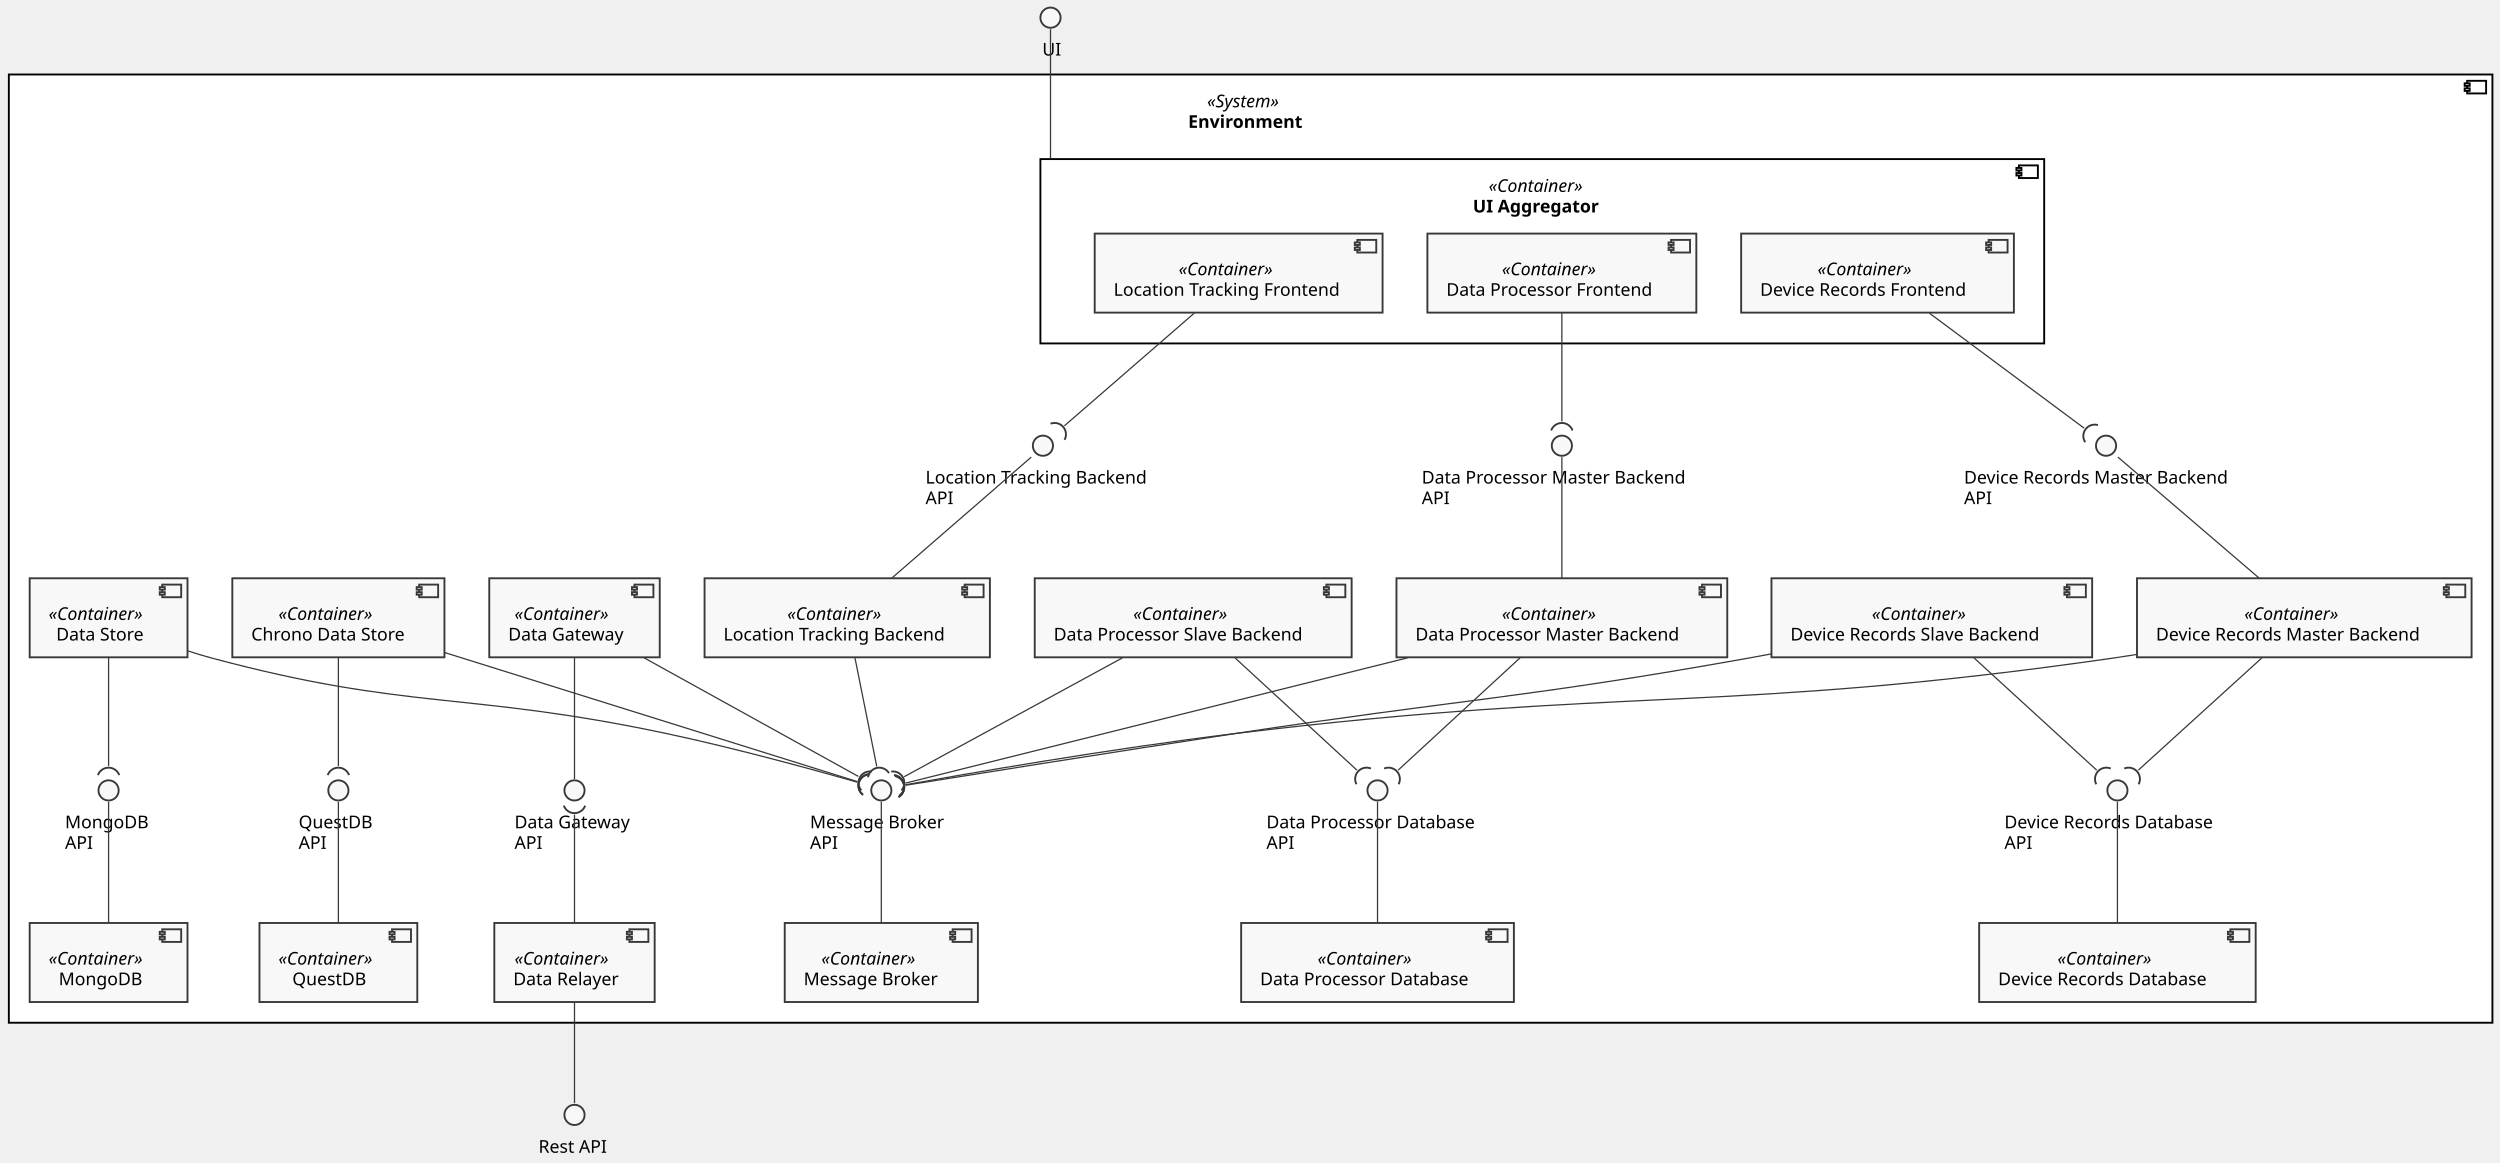
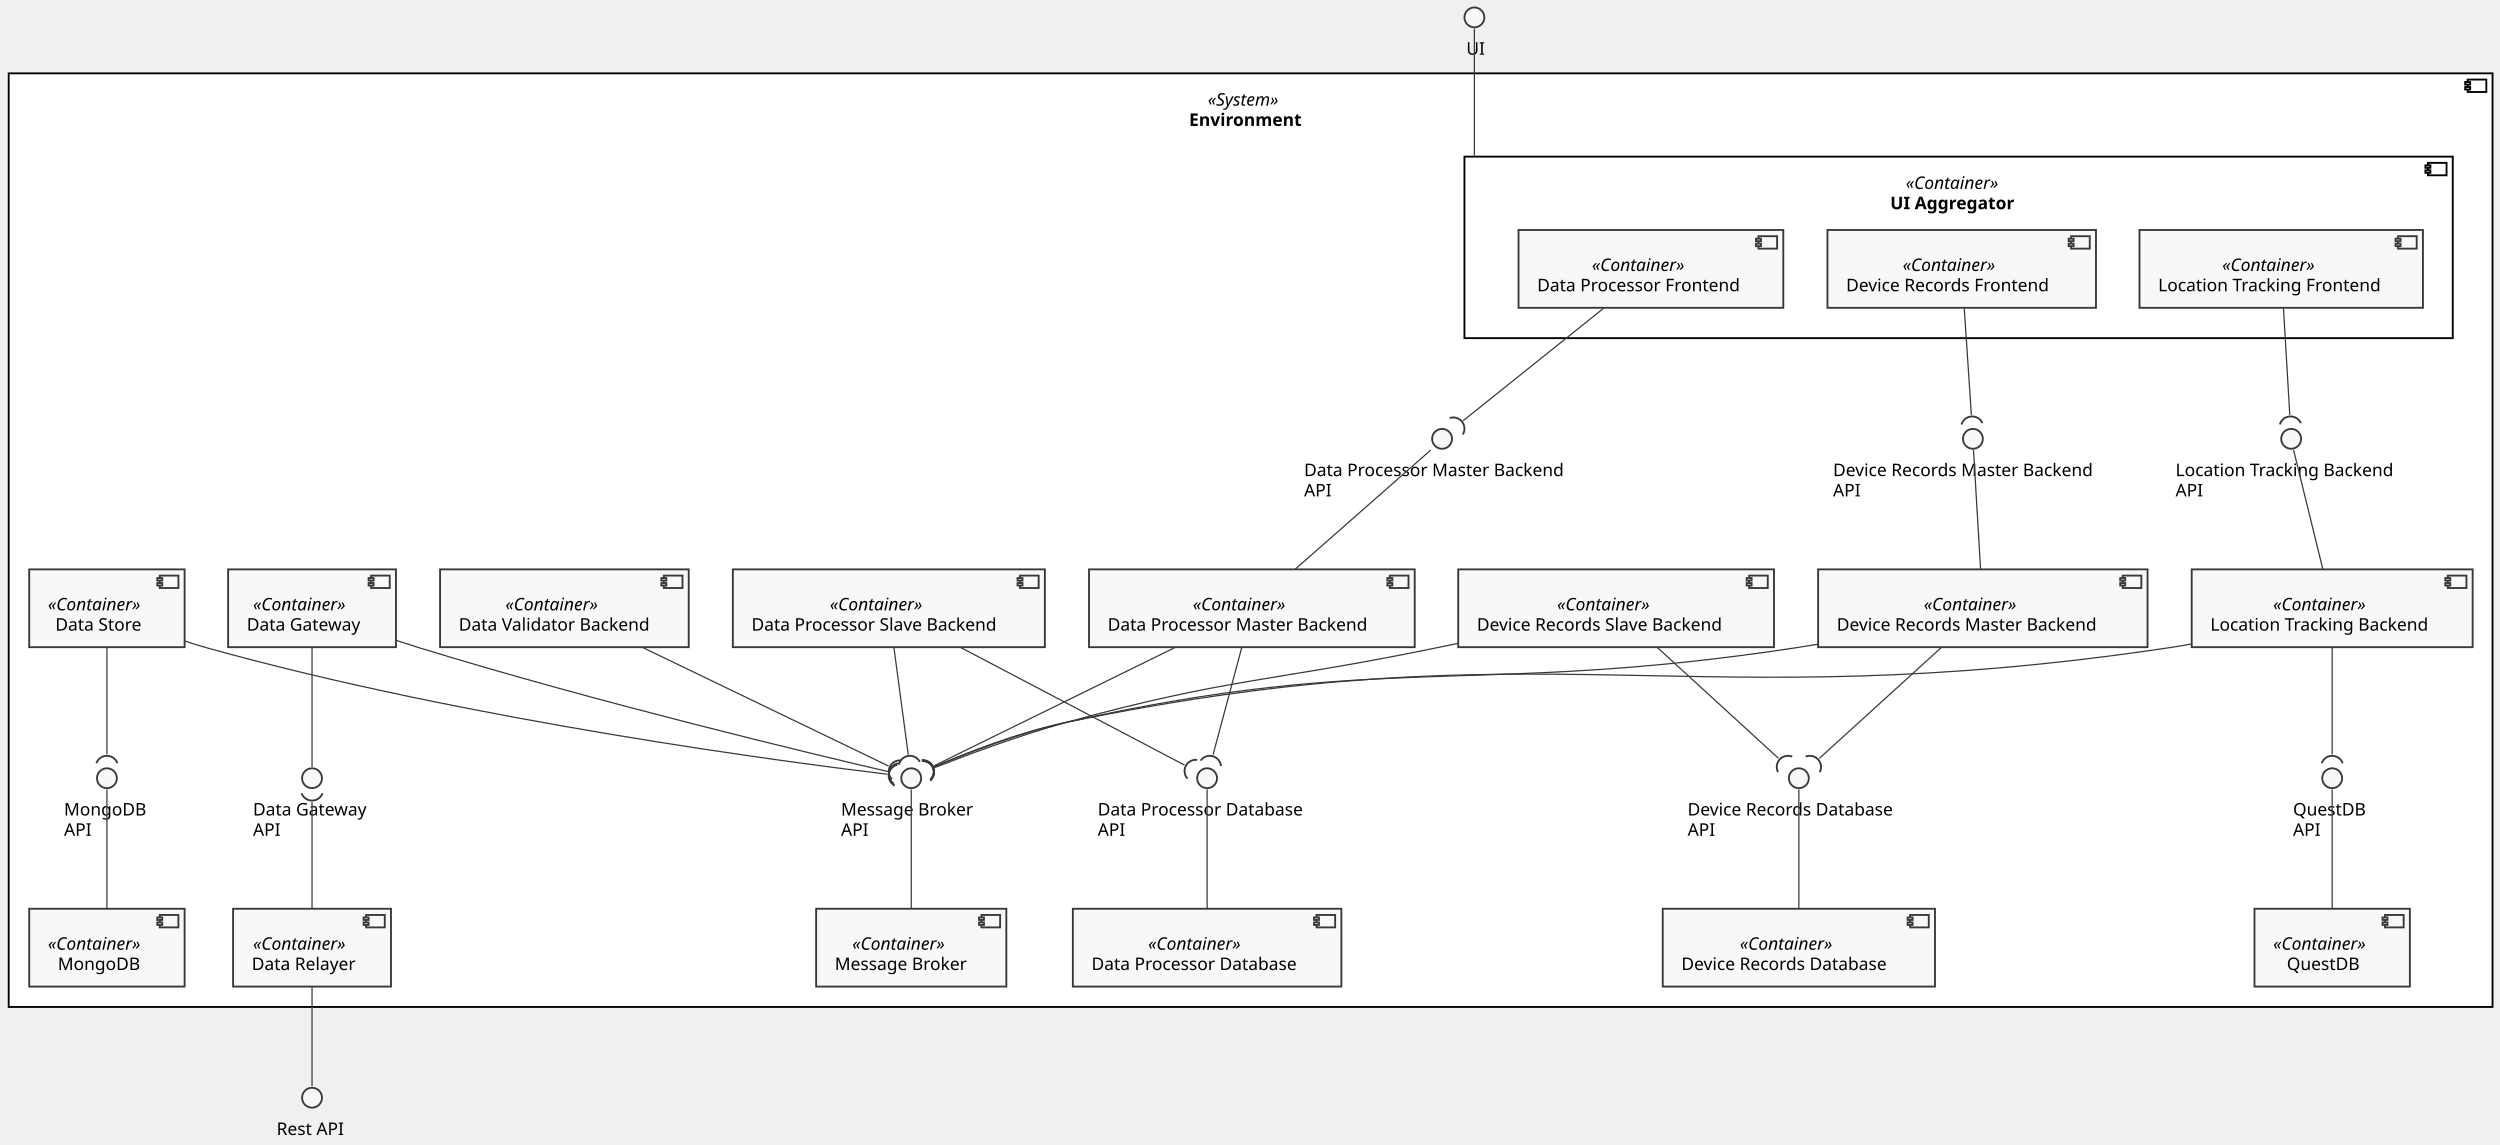
- <svg xmlns="http://www.w3.org/2000/svg" contentScriptType="application/ecmascript" contentStyleType="text/css" height="921px" preserveAspectRatio="none" style="width:1980px;height:921px;background:#FFFFFF;" version="1.1" viewBox="0 0 1980 921" width="1980px" zoomAndPan="magnify">
+ <svg xmlns="http://www.w3.org/2000/svg" contentScriptType="application/ecmascript" contentStyleType="text/css" height="921px" preserveAspectRatio="none" style="width:2011px;height:921px;background:#FFFFFF;" version="1.1" viewBox="0 0 2011 921" width="2011px" zoomAndPan="magnify">
  <defs />
  <g>
-     <rect fill="#FFFFFF" height="751" style="stroke:#000000;stroke-width:1.5;" width="1967" x="7" y="59" />
-     <rect fill="#FFFFFF" height="10" style="stroke:#000000;stroke-width:1.5;" width="15" x="1954" y="64" />
-     <rect fill="#FFFFFF" height="2" style="stroke:#000000;stroke-width:1.5;" width="4" x="1952" y="66" />
-     <rect fill="#FFFFFF" height="2" style="stroke:#000000;stroke-width:1.5;" width="4" x="1952" y="70" />
-     <text fill="#000000" font-family="sans-serif" font-size="14" font-style="italic" lengthAdjust="spacing" textLength="69" x="956" y="84.995">«System»</text>
-     <text fill="#000000" font-family="sans-serif" font-size="14" font-weight="bold" lengthAdjust="spacing" textLength="99" x="941" y="101.292">Environment</text>
-     <rect fill="#FFFFFF" height="146" style="stroke:#000000;stroke-width:1.5;" width="795" x="824" y="126" />
-     <rect fill="#FFFFFF" height="10" style="stroke:#000000;stroke-width:1.5;" width="15" x="1599" y="131" />
-     <rect fill="#FFFFFF" height="2" style="stroke:#000000;stroke-width:1.5;" width="4" x="1597" y="133" />
-     <rect fill="#FFFFFF" height="2" style="stroke:#000000;stroke-width:1.5;" width="4" x="1597" y="137" />
-     <text fill="#000000" font-family="sans-serif" font-size="14" font-style="italic" lengthAdjust="spacing" textLength="85" x="1179" y="151.995">«Container»</text>
-     <text fill="#000000" font-family="sans-serif" font-size="14" font-weight="bold" lengthAdjust="spacing" textLength="110" x="1166.5" y="168.292">UI Aggregator</text>
-     <rect fill="#F8F8F8" height="62.594" style="stroke:#383838;stroke-width:1.5;" width="153" x="621.5" y="731" />
-     <rect fill="#F8F8F8" height="10" style="stroke:#383838;stroke-width:1.5;" width="15" x="754.5" y="736" />
-     <rect fill="#F8F8F8" height="2" style="stroke:#383838;stroke-width:1.5;" width="4" x="752.5" y="738" />
-     <rect fill="#F8F8F8" height="2" style="stroke:#383838;stroke-width:1.5;" width="4" x="752.5" y="742" />
-     <text fill="#000000" font-family="sans-serif" font-size="14" font-style="italic" lengthAdjust="spacing" textLength="85" x="650.5" y="763.995">«Container»</text>
-     <text fill="#000000" font-family="sans-serif" font-size="14" lengthAdjust="spacing" textLength="113" x="636.5" y="780.292">Message Broker</text>
-     <rect fill="#F8F8F8" height="62.594" style="stroke:#383838;stroke-width:1.5;" width="265" x="1692.5" y="458" />
-     <rect fill="#F8F8F8" height="10" style="stroke:#383838;stroke-width:1.5;" width="15" x="1937.5" y="463" />
-     <rect fill="#F8F8F8" height="2" style="stroke:#383838;stroke-width:1.5;" width="4" x="1935.5" y="465" />
-     <rect fill="#F8F8F8" height="2" style="stroke:#383838;stroke-width:1.5;" width="4" x="1935.5" y="469" />
-     <text fill="#000000" font-family="sans-serif" font-size="14" font-style="italic" lengthAdjust="spacing" textLength="85" x="1777.5" y="490.995">«Container»</text>
-     <text fill="#000000" font-family="sans-serif" font-size="14" lengthAdjust="spacing" textLength="225" x="1707.5" y="507.292">Device Records Master Backend</text>
-     <rect fill="#F8F8F8" height="62.594" style="stroke:#383838;stroke-width:1.5;" width="254" x="1403" y="458" />
-     <rect fill="#F8F8F8" height="10" style="stroke:#383838;stroke-width:1.5;" width="15" x="1637" y="463" />
-     <rect fill="#F8F8F8" height="2" style="stroke:#383838;stroke-width:1.5;" width="4" x="1635" y="465" />
-     <rect fill="#F8F8F8" height="2" style="stroke:#383838;stroke-width:1.5;" width="4" x="1635" y="469" />
-     <text fill="#000000" font-family="sans-serif" font-size="14" font-style="italic" lengthAdjust="spacing" textLength="85" x="1482.5" y="490.995">«Container»</text>
-     <text fill="#000000" font-family="sans-serif" font-size="14" lengthAdjust="spacing" textLength="214" x="1418" y="507.292">Device Records Slave Backend</text>
-     <rect fill="#F8F8F8" height="62.594" style="stroke:#383838;stroke-width:1.5;" width="226" x="558" y="458" />
-     <rect fill="#F8F8F8" height="10" style="stroke:#383838;stroke-width:1.5;" width="15" x="764" y="463" />
-     <rect fill="#F8F8F8" height="2" style="stroke:#383838;stroke-width:1.5;" width="4" x="762" y="465" />
-     <rect fill="#F8F8F8" height="2" style="stroke:#383838;stroke-width:1.5;" width="4" x="762" y="469" />
-     <text fill="#000000" font-family="sans-serif" font-size="14" font-style="italic" lengthAdjust="spacing" textLength="85" x="623.5" y="490.995">«Container»</text>
-     <text fill="#000000" font-family="sans-serif" font-size="14" lengthAdjust="spacing" textLength="186" x="573" y="507.292">Location Tracking Backend</text>
-     <rect fill="#F8F8F8" height="62.594" style="stroke:#383838;stroke-width:1.5;" width="135" x="387.5" y="458" />
-     <rect fill="#F8F8F8" height="10" style="stroke:#383838;stroke-width:1.5;" width="15" x="502.5" y="463" />
-     <rect fill="#F8F8F8" height="2" style="stroke:#383838;stroke-width:1.5;" width="4" x="500.5" y="465" />
-     <rect fill="#F8F8F8" height="2" style="stroke:#383838;stroke-width:1.5;" width="4" x="500.5" y="469" />
-     <text fill="#000000" font-family="sans-serif" font-size="14" font-style="italic" lengthAdjust="spacing" textLength="85" x="407.5" y="490.995">«Container»</text>
-     <text fill="#000000" font-family="sans-serif" font-size="14" lengthAdjust="spacing" textLength="95" x="402.5" y="507.292">Data Gateway</text>
-     <rect fill="#F8F8F8" height="62.594" style="stroke:#383838;stroke-width:1.5;" width="127" x="391.5" y="731" />
-     <rect fill="#F8F8F8" height="10" style="stroke:#383838;stroke-width:1.5;" width="15" x="498.5" y="736" />
-     <rect fill="#F8F8F8" height="2" style="stroke:#383838;stroke-width:1.5;" width="4" x="496.5" y="738" />
-     <rect fill="#F8F8F8" height="2" style="stroke:#383838;stroke-width:1.5;" width="4" x="496.5" y="742" />
-     <text fill="#000000" font-family="sans-serif" font-size="14" font-style="italic" lengthAdjust="spacing" textLength="85" x="407.5" y="763.995">«Container»</text>
-     <text fill="#000000" font-family="sans-serif" font-size="14" lengthAdjust="spacing" textLength="87" x="406.5" y="780.292">Data Relayer</text>
-     <rect fill="#F8F8F8" height="62.594" style="stroke:#383838;stroke-width:1.5;" width="251" x="819.5" y="458" />
-     <rect fill="#F8F8F8" height="10" style="stroke:#383838;stroke-width:1.5;" width="15" x="1050.5" y="463" />
-     <rect fill="#F8F8F8" height="2" style="stroke:#383838;stroke-width:1.5;" width="4" x="1048.5" y="465" />
-     <rect fill="#F8F8F8" height="2" style="stroke:#383838;stroke-width:1.5;" width="4" x="1048.5" y="469" />
-     <text fill="#000000" font-family="sans-serif" font-size="14" font-style="italic" lengthAdjust="spacing" textLength="85" x="897.5" y="490.995">«Container»</text>
-     <text fill="#000000" font-family="sans-serif" font-size="14" lengthAdjust="spacing" textLength="211" x="834.5" y="507.292">Data Processor Slave Backend</text>
-     <rect fill="#F8F8F8" height="62.594" style="stroke:#383838;stroke-width:1.5;" width="262" x="1106" y="458" />
-     <rect fill="#F8F8F8" height="10" style="stroke:#383838;stroke-width:1.5;" width="15" x="1348" y="463" />
-     <rect fill="#F8F8F8" height="2" style="stroke:#383838;stroke-width:1.5;" width="4" x="1346" y="465" />
-     <rect fill="#F8F8F8" height="2" style="stroke:#383838;stroke-width:1.5;" width="4" x="1346" y="469" />
-     <text fill="#000000" font-family="sans-serif" font-size="14" font-style="italic" lengthAdjust="spacing" textLength="85" x="1189.5" y="490.995">«Container»</text>
-     <text fill="#000000" font-family="sans-serif" font-size="14" lengthAdjust="spacing" textLength="222" x="1121" y="507.292">Data Processor Master Backend</text>
-     <rect fill="#F8F8F8" height="62.594" style="stroke:#383838;stroke-width:1.5;" width="219" x="1567.5" y="731" />
-     <rect fill="#F8F8F8" height="10" style="stroke:#383838;stroke-width:1.5;" width="15" x="1766.5" y="736" />
-     <rect fill="#F8F8F8" height="2" style="stroke:#383838;stroke-width:1.5;" width="4" x="1764.5" y="738" />
-     <rect fill="#F8F8F8" height="2" style="stroke:#383838;stroke-width:1.5;" width="4" x="1764.5" y="742" />
-     <text fill="#000000" font-family="sans-serif" font-size="14" font-style="italic" lengthAdjust="spacing" textLength="85" x="1629.5" y="763.995">«Container»</text>
-     <text fill="#000000" font-family="sans-serif" font-size="14" lengthAdjust="spacing" textLength="179" x="1582.5" y="780.292">Device Records Database</text>
-     <rect fill="#F8F8F8" height="62.594" style="stroke:#383838;stroke-width:1.5;" width="216" x="983" y="731" />
-     <rect fill="#F8F8F8" height="10" style="stroke:#383838;stroke-width:1.5;" width="15" x="1179" y="736" />
-     <rect fill="#F8F8F8" height="2" style="stroke:#383838;stroke-width:1.5;" width="4" x="1177" y="738" />
-     <rect fill="#F8F8F8" height="2" style="stroke:#383838;stroke-width:1.5;" width="4" x="1177" y="742" />
-     <text fill="#000000" font-family="sans-serif" font-size="14" font-style="italic" lengthAdjust="spacing" textLength="85" x="1043.5" y="763.995">«Container»</text>
-     <text fill="#000000" font-family="sans-serif" font-size="14" lengthAdjust="spacing" textLength="176" x="998" y="780.292">Data Processor Database</text>
-     <rect fill="#F8F8F8" height="62.594" style="stroke:#383838;stroke-width:1.5;" width="168" x="184" y="458" />
-     <rect fill="#F8F8F8" height="10" style="stroke:#383838;stroke-width:1.5;" width="15" x="332" y="463" />
-     <rect fill="#F8F8F8" height="2" style="stroke:#383838;stroke-width:1.5;" width="4" x="330" y="465" />
-     <rect fill="#F8F8F8" height="2" style="stroke:#383838;stroke-width:1.5;" width="4" x="330" y="469" />
-     <text fill="#000000" font-family="sans-serif" font-size="14" font-style="italic" lengthAdjust="spacing" textLength="85" x="220.5" y="490.995">«Container»</text>
-     <text fill="#000000" font-family="sans-serif" font-size="14" lengthAdjust="spacing" textLength="128" x="199" y="507.292">Chrono Data Store</text>
+     <rect fill="#FFFFFF" height="751" style="stroke:#000000;stroke-width:1.5;" width="1998" x="7" y="59" />
+     <rect fill="#FFFFFF" height="10" style="stroke:#000000;stroke-width:1.5;" width="15" x="1985" y="64" />
+     <rect fill="#FFFFFF" height="2" style="stroke:#000000;stroke-width:1.5;" width="4" x="1983" y="66" />
+     <rect fill="#FFFFFF" height="2" style="stroke:#000000;stroke-width:1.5;" width="4" x="1983" y="70" />
+     <text fill="#000000" font-family="sans-serif" font-size="14" font-style="italic" lengthAdjust="spacing" textLength="69" x="971.5" y="84.995">«System»</text>
+     <text fill="#000000" font-family="sans-serif" font-size="14" font-weight="bold" lengthAdjust="spacing" textLength="99" x="956.5" y="101.292">Environment</text>
+     <rect fill="#FFFFFF" height="146" style="stroke:#000000;stroke-width:1.5;" width="795" x="1178" y="126" />
+     <rect fill="#FFFFFF" height="10" style="stroke:#000000;stroke-width:1.5;" width="15" x="1953" y="131" />
+     <rect fill="#FFFFFF" height="2" style="stroke:#000000;stroke-width:1.5;" width="4" x="1951" y="133" />
+     <rect fill="#FFFFFF" height="2" style="stroke:#000000;stroke-width:1.5;" width="4" x="1951" y="137" />
+     <text fill="#000000" font-family="sans-serif" font-size="14" font-style="italic" lengthAdjust="spacing" textLength="85" x="1533" y="151.995">«Container»</text>
+     <text fill="#000000" font-family="sans-serif" font-size="14" font-weight="bold" lengthAdjust="spacing" textLength="110" x="1520.5" y="168.292">UI Aggregator</text>
+     <rect fill="#F8F8F8" height="62.594" style="stroke:#383838;stroke-width:1.5;" width="153" x="656.5" y="731" />
+     <rect fill="#F8F8F8" height="10" style="stroke:#383838;stroke-width:1.5;" width="15" x="789.5" y="736" />
+     <rect fill="#F8F8F8" height="2" style="stroke:#383838;stroke-width:1.5;" width="4" x="787.5" y="738" />
+     <rect fill="#F8F8F8" height="2" style="stroke:#383838;stroke-width:1.5;" width="4" x="787.5" y="742" />
+     <text fill="#000000" font-family="sans-serif" font-size="14" font-style="italic" lengthAdjust="spacing" textLength="85" x="685.5" y="763.995">«Container»</text>
+     <text fill="#000000" font-family="sans-serif" font-size="14" lengthAdjust="spacing" textLength="113" x="671.5" y="780.292">Message Broker</text>
+     <rect fill="#F8F8F8" height="62.594" style="stroke:#383838;stroke-width:1.5;" width="265" x="1462.5" y="458" />
+     <rect fill="#F8F8F8" height="10" style="stroke:#383838;stroke-width:1.5;" width="15" x="1707.5" y="463" />
+     <rect fill="#F8F8F8" height="2" style="stroke:#383838;stroke-width:1.5;" width="4" x="1705.5" y="465" />
+     <rect fill="#F8F8F8" height="2" style="stroke:#383838;stroke-width:1.5;" width="4" x="1705.5" y="469" />
+     <text fill="#000000" font-family="sans-serif" font-size="14" font-style="italic" lengthAdjust="spacing" textLength="85" x="1547.5" y="490.995">«Container»</text>
+     <text fill="#000000" font-family="sans-serif" font-size="14" lengthAdjust="spacing" textLength="225" x="1477.5" y="507.292">Device Records Master Backend</text>
+     <rect fill="#F8F8F8" height="62.594" style="stroke:#383838;stroke-width:1.5;" width="254" x="1173" y="458" />
+     <rect fill="#F8F8F8" height="10" style="stroke:#383838;stroke-width:1.5;" width="15" x="1407" y="463" />
+     <rect fill="#F8F8F8" height="2" style="stroke:#383838;stroke-width:1.5;" width="4" x="1405" y="465" />
+     <rect fill="#F8F8F8" height="2" style="stroke:#383838;stroke-width:1.5;" width="4" x="1405" y="469" />
+     <text fill="#000000" font-family="sans-serif" font-size="14" font-style="italic" lengthAdjust="spacing" textLength="85" x="1252.5" y="490.995">«Container»</text>
+     <text fill="#000000" font-family="sans-serif" font-size="14" lengthAdjust="spacing" textLength="214" x="1188" y="507.292">Device Records Slave Backend</text>
+     <rect fill="#F8F8F8" height="62.594" style="stroke:#383838;stroke-width:1.5;" width="226" x="1763" y="458" />
+     <rect fill="#F8F8F8" height="10" style="stroke:#383838;stroke-width:1.5;" width="15" x="1969" y="463" />
+     <rect fill="#F8F8F8" height="2" style="stroke:#383838;stroke-width:1.5;" width="4" x="1967" y="465" />
+     <rect fill="#F8F8F8" height="2" style="stroke:#383838;stroke-width:1.5;" width="4" x="1967" y="469" />
+     <text fill="#000000" font-family="sans-serif" font-size="14" font-style="italic" lengthAdjust="spacing" textLength="85" x="1828.5" y="490.995">«Container»</text>
+     <text fill="#000000" font-family="sans-serif" font-size="14" lengthAdjust="spacing" textLength="186" x="1778" y="507.292">Location Tracking Backend</text>
+     <rect fill="#F8F8F8" height="62.594" style="stroke:#383838;stroke-width:1.5;" width="135" x="183.5" y="458" />
+     <rect fill="#F8F8F8" height="10" style="stroke:#383838;stroke-width:1.5;" width="15" x="298.5" y="463" />
+     <rect fill="#F8F8F8" height="2" style="stroke:#383838;stroke-width:1.5;" width="4" x="296.5" y="465" />
+     <rect fill="#F8F8F8" height="2" style="stroke:#383838;stroke-width:1.5;" width="4" x="296.5" y="469" />
+     <text fill="#000000" font-family="sans-serif" font-size="14" font-style="italic" lengthAdjust="spacing" textLength="85" x="203.5" y="490.995">«Container»</text>
+     <text fill="#000000" font-family="sans-serif" font-size="14" lengthAdjust="spacing" textLength="95" x="198.5" y="507.292">Data Gateway</text>
+     <rect fill="#F8F8F8" height="62.594" style="stroke:#383838;stroke-width:1.5;" width="127" x="187.5" y="731" />
+     <rect fill="#F8F8F8" height="10" style="stroke:#383838;stroke-width:1.5;" width="15" x="294.5" y="736" />
+     <rect fill="#F8F8F8" height="2" style="stroke:#383838;stroke-width:1.5;" width="4" x="292.5" y="738" />
+     <rect fill="#F8F8F8" height="2" style="stroke:#383838;stroke-width:1.5;" width="4" x="292.5" y="742" />
+     <text fill="#000000" font-family="sans-serif" font-size="14" font-style="italic" lengthAdjust="spacing" textLength="85" x="203.5" y="763.995">«Container»</text>
+     <text fill="#000000" font-family="sans-serif" font-size="14" lengthAdjust="spacing" textLength="87" x="202.5" y="780.292">Data Relayer</text>
+     <rect fill="#F8F8F8" height="62.594" style="stroke:#383838;stroke-width:1.5;" width="251" x="589.5" y="458" />
+     <rect fill="#F8F8F8" height="10" style="stroke:#383838;stroke-width:1.5;" width="15" x="820.5" y="463" />
+     <rect fill="#F8F8F8" height="2" style="stroke:#383838;stroke-width:1.5;" width="4" x="818.5" y="465" />
+     <rect fill="#F8F8F8" height="2" style="stroke:#383838;stroke-width:1.5;" width="4" x="818.5" y="469" />
+     <text fill="#000000" font-family="sans-serif" font-size="14" font-style="italic" lengthAdjust="spacing" textLength="85" x="667.5" y="490.995">«Container»</text>
+     <text fill="#000000" font-family="sans-serif" font-size="14" lengthAdjust="spacing" textLength="211" x="604.5" y="507.292">Data Processor Slave Backend</text>
+     <rect fill="#F8F8F8" height="62.594" style="stroke:#383838;stroke-width:1.5;" width="262" x="876" y="458" />
+     <rect fill="#F8F8F8" height="10" style="stroke:#383838;stroke-width:1.5;" width="15" x="1118" y="463" />
+     <rect fill="#F8F8F8" height="2" style="stroke:#383838;stroke-width:1.5;" width="4" x="1116" y="465" />
+     <rect fill="#F8F8F8" height="2" style="stroke:#383838;stroke-width:1.5;" width="4" x="1116" y="469" />
+     <text fill="#000000" font-family="sans-serif" font-size="14" font-style="italic" lengthAdjust="spacing" textLength="85" x="959.5" y="490.995">«Container»</text>
+     <text fill="#000000" font-family="sans-serif" font-size="14" lengthAdjust="spacing" textLength="222" x="891" y="507.292">Data Processor Master Backend</text>
+     <rect fill="#F8F8F8" height="62.594" style="stroke:#383838;stroke-width:1.5;" width="200" x="354" y="458" />
+     <rect fill="#F8F8F8" height="10" style="stroke:#383838;stroke-width:1.5;" width="15" x="534" y="463" />
+     <rect fill="#F8F8F8" height="2" style="stroke:#383838;stroke-width:1.5;" width="4" x="532" y="465" />
+     <rect fill="#F8F8F8" height="2" style="stroke:#383838;stroke-width:1.5;" width="4" x="532" y="469" />
+     <text fill="#000000" font-family="sans-serif" font-size="14" font-style="italic" lengthAdjust="spacing" textLength="85" x="406.5" y="490.995">«Container»</text>
+     <text fill="#000000" font-family="sans-serif" font-size="14" lengthAdjust="spacing" textLength="160" x="369" y="507.292">Data Validator Backend</text>
+     <rect fill="#F8F8F8" height="62.594" style="stroke:#383838;stroke-width:1.5;" width="219" x="1337.5" y="731" />
+     <rect fill="#F8F8F8" height="10" style="stroke:#383838;stroke-width:1.5;" width="15" x="1536.5" y="736" />
+     <rect fill="#F8F8F8" height="2" style="stroke:#383838;stroke-width:1.5;" width="4" x="1534.5" y="738" />
+     <rect fill="#F8F8F8" height="2" style="stroke:#383838;stroke-width:1.5;" width="4" x="1534.5" y="742" />
+     <text fill="#000000" font-family="sans-serif" font-size="14" font-style="italic" lengthAdjust="spacing" textLength="85" x="1399.5" y="763.995">«Container»</text>
+     <text fill="#000000" font-family="sans-serif" font-size="14" lengthAdjust="spacing" textLength="179" x="1352.5" y="780.292">Device Records Database</text>
+     <rect fill="#F8F8F8" height="62.594" style="stroke:#383838;stroke-width:1.5;" width="216" x="863" y="731" />
+     <rect fill="#F8F8F8" height="10" style="stroke:#383838;stroke-width:1.5;" width="15" x="1059" y="736" />
+     <rect fill="#F8F8F8" height="2" style="stroke:#383838;stroke-width:1.5;" width="4" x="1057" y="738" />
+     <rect fill="#F8F8F8" height="2" style="stroke:#383838;stroke-width:1.5;" width="4" x="1057" y="742" />
+     <text fill="#000000" font-family="sans-serif" font-size="14" font-style="italic" lengthAdjust="spacing" textLength="85" x="923.5" y="763.995">«Container»</text>
+     <text fill="#000000" font-family="sans-serif" font-size="14" lengthAdjust="spacing" textLength="176" x="878" y="780.292">Data Processor Database</text>
    <rect fill="#F8F8F8" height="62.594" style="stroke:#383838;stroke-width:1.5;" width="125" x="23.5" y="458" />
    <rect fill="#F8F8F8" height="10" style="stroke:#383838;stroke-width:1.5;" width="15" x="128.5" y="463" />
    <rect fill="#F8F8F8" height="2" style="stroke:#383838;stroke-width:1.5;" width="4" x="126.5" y="465" />
    <rect fill="#F8F8F8" height="2" style="stroke:#383838;stroke-width:1.5;" width="4" x="126.5" y="469" />
    <text fill="#000000" font-family="sans-serif" font-size="14" font-style="italic" lengthAdjust="spacing" textLength="85" x="38.5" y="490.995">«Container»</text>
    <text fill="#000000" font-family="sans-serif" font-size="14" lengthAdjust="spacing" textLength="73" x="44.5" y="507.292">Data Store</text>
-     <rect fill="#F8F8F8" height="62.594" style="stroke:#383838;stroke-width:1.5;" width="125" x="205.5" y="731" />
-     <rect fill="#F8F8F8" height="10" style="stroke:#383838;stroke-width:1.5;" width="15" x="310.5" y="736" />
-     <rect fill="#F8F8F8" height="2" style="stroke:#383838;stroke-width:1.5;" width="4" x="308.5" y="738" />
-     <rect fill="#F8F8F8" height="2" style="stroke:#383838;stroke-width:1.5;" width="4" x="308.5" y="742" />
-     <text fill="#000000" font-family="sans-serif" font-size="14" font-style="italic" lengthAdjust="spacing" textLength="85" x="220.5" y="763.995">«Container»</text>
-     <text fill="#000000" font-family="sans-serif" font-size="14" lengthAdjust="spacing" textLength="63" x="231.5" y="780.292">QuestDB</text>
+     <rect fill="#F8F8F8" height="62.594" style="stroke:#383838;stroke-width:1.5;" width="125" x="1813.5" y="731" />
+     <rect fill="#F8F8F8" height="10" style="stroke:#383838;stroke-width:1.5;" width="15" x="1918.5" y="736" />
+     <rect fill="#F8F8F8" height="2" style="stroke:#383838;stroke-width:1.5;" width="4" x="1916.5" y="738" />
+     <rect fill="#F8F8F8" height="2" style="stroke:#383838;stroke-width:1.5;" width="4" x="1916.5" y="742" />
+     <text fill="#000000" font-family="sans-serif" font-size="14" font-style="italic" lengthAdjust="spacing" textLength="85" x="1828.5" y="763.995">«Container»</text>
+     <text fill="#000000" font-family="sans-serif" font-size="14" lengthAdjust="spacing" textLength="63" x="1839.5" y="780.292">QuestDB</text>
    <rect fill="#F8F8F8" height="62.594" style="stroke:#383838;stroke-width:1.5;" width="125" x="23.5" y="731" />
    <rect fill="#F8F8F8" height="10" style="stroke:#383838;stroke-width:1.5;" width="15" x="128.5" y="736" />
    <rect fill="#F8F8F8" height="2" style="stroke:#383838;stroke-width:1.5;" width="4" x="126.5" y="738" />
    <rect fill="#F8F8F8" height="2" style="stroke:#383838;stroke-width:1.5;" width="4" x="126.5" y="742" />
    <text fill="#000000" font-family="sans-serif" font-size="14" font-style="italic" lengthAdjust="spacing" textLength="85" x="38.5" y="763.995">«Container»</text>
    <text fill="#000000" font-family="sans-serif" font-size="14" lengthAdjust="spacing" textLength="69" x="46.5" y="780.292">MongoDB</text>
-     <ellipse cx="698" cy="626" fill="#F8F8F8" rx="8" ry="8" style="stroke:#383838;stroke-width:1.5;" />
-     <text fill="#000000" font-family="sans-serif" font-size="14" lengthAdjust="spacing" textLength="113" x="641.5" y="655.995">Message Broker</text>
-     <text fill="#000000" font-family="sans-serif" font-size="14" lengthAdjust="spacing" textLength="21" x="641.5" y="672.292">API</text>
-     <ellipse cx="826" cy="353" fill="#F8F8F8" rx="8" ry="8" style="stroke:#383838;stroke-width:1.5;" />
-     <text fill="#000000" font-family="sans-serif" font-size="14" lengthAdjust="spacing" textLength="186" x="733" y="382.995">Location Tracking Backend</text>
-     <text fill="#000000" font-family="sans-serif" font-size="14" lengthAdjust="spacing" textLength="21" x="733" y="399.292">API</text>
-     <ellipse cx="1668" cy="353" fill="#F8F8F8" rx="8" ry="8" style="stroke:#383838;stroke-width:1.5;" />
-     <text fill="#000000" font-family="sans-serif" font-size="14" lengthAdjust="spacing" textLength="225" x="1555.5" y="382.995">Device Records Master Backend</text>
-     <text fill="#000000" font-family="sans-serif" font-size="14" lengthAdjust="spacing" textLength="21" x="1555.5" y="399.292">API</text>
-     <ellipse cx="1237" cy="353" fill="#F8F8F8" rx="8" ry="8" style="stroke:#383838;stroke-width:1.5;" />
-     <text fill="#000000" font-family="sans-serif" font-size="14" lengthAdjust="spacing" textLength="222" x="1126" y="382.995">Data Processor Master Backend</text>
-     <text fill="#000000" font-family="sans-serif" font-size="14" lengthAdjust="spacing" textLength="21" x="1126" y="399.292">API</text>
-     <ellipse cx="1677" cy="626" fill="#F8F8F8" rx="8" ry="8" style="stroke:#383838;stroke-width:1.5;" />
-     <text fill="#000000" font-family="sans-serif" font-size="14" lengthAdjust="spacing" textLength="179" x="1587.5" y="655.995">Device Records Database</text>
-     <text fill="#000000" font-family="sans-serif" font-size="14" lengthAdjust="spacing" textLength="21" x="1587.5" y="672.292">API</text>
-     <ellipse cx="1091" cy="626" fill="#F8F8F8" rx="8" ry="8" style="stroke:#383838;stroke-width:1.5;" />
-     <text fill="#000000" font-family="sans-serif" font-size="14" lengthAdjust="spacing" textLength="176" x="1003" y="655.995">Data Processor Database</text>
-     <text fill="#000000" font-family="sans-serif" font-size="14" lengthAdjust="spacing" textLength="21" x="1003" y="672.292">API</text>
-     <ellipse cx="268" cy="626" fill="#F8F8F8" rx="8" ry="8" style="stroke:#383838;stroke-width:1.5;" />
-     <text fill="#000000" font-family="sans-serif" font-size="14" lengthAdjust="spacing" textLength="63" x="236.5" y="655.995">QuestDB</text>
-     <text fill="#000000" font-family="sans-serif" font-size="14" lengthAdjust="spacing" textLength="21" x="236.5" y="672.292">API</text>
+     <ellipse cx="733" cy="626" fill="#F8F8F8" rx="8" ry="8" style="stroke:#383838;stroke-width:1.5;" />
+     <text fill="#000000" font-family="sans-serif" font-size="14" lengthAdjust="spacing" textLength="113" x="676.5" y="655.995">Message Broker</text>
+     <text fill="#000000" font-family="sans-serif" font-size="14" lengthAdjust="spacing" textLength="21" x="676.5" y="672.292">API</text>
+     <ellipse cx="1843" cy="353" fill="#F8F8F8" rx="8" ry="8" style="stroke:#383838;stroke-width:1.5;" />
+     <text fill="#000000" font-family="sans-serif" font-size="14" lengthAdjust="spacing" textLength="186" x="1750" y="382.995">Location Tracking Backend</text>
+     <text fill="#000000" font-family="sans-serif" font-size="14" lengthAdjust="spacing" textLength="21" x="1750" y="399.292">API</text>
+     <ellipse cx="1587" cy="353" fill="#F8F8F8" rx="8" ry="8" style="stroke:#383838;stroke-width:1.5;" />
+     <text fill="#000000" font-family="sans-serif" font-size="14" lengthAdjust="spacing" textLength="225" x="1474.5" y="382.995">Device Records Master Backend</text>
+     <text fill="#000000" font-family="sans-serif" font-size="14" lengthAdjust="spacing" textLength="21" x="1474.5" y="399.292">API</text>
+     <ellipse cx="1160" cy="353" fill="#F8F8F8" rx="8" ry="8" style="stroke:#383838;stroke-width:1.5;" />
+     <text fill="#000000" font-family="sans-serif" font-size="14" lengthAdjust="spacing" textLength="222" x="1049" y="382.995">Data Processor Master Backend</text>
+     <text fill="#000000" font-family="sans-serif" font-size="14" lengthAdjust="spacing" textLength="21" x="1049" y="399.292">API</text>
+     <ellipse cx="1447" cy="626" fill="#F8F8F8" rx="8" ry="8" style="stroke:#383838;stroke-width:1.5;" />
+     <text fill="#000000" font-family="sans-serif" font-size="14" lengthAdjust="spacing" textLength="179" x="1357.5" y="655.995">Device Records Database</text>
+     <text fill="#000000" font-family="sans-serif" font-size="14" lengthAdjust="spacing" textLength="21" x="1357.5" y="672.292">API</text>
+     <ellipse cx="971" cy="626" fill="#F8F8F8" rx="8" ry="8" style="stroke:#383838;stroke-width:1.5;" />
+     <text fill="#000000" font-family="sans-serif" font-size="14" lengthAdjust="spacing" textLength="176" x="883" y="655.995">Data Processor Database</text>
+     <text fill="#000000" font-family="sans-serif" font-size="14" lengthAdjust="spacing" textLength="21" x="883" y="672.292">API</text>
+     <ellipse cx="1876" cy="626" fill="#F8F8F8" rx="8" ry="8" style="stroke:#383838;stroke-width:1.5;" />
+     <text fill="#000000" font-family="sans-serif" font-size="14" lengthAdjust="spacing" textLength="63" x="1844.5" y="655.995">QuestDB</text>
+     <text fill="#000000" font-family="sans-serif" font-size="14" lengthAdjust="spacing" textLength="21" x="1844.5" y="672.292">API</text>
    <ellipse cx="86" cy="626" fill="#F8F8F8" rx="8" ry="8" style="stroke:#383838;stroke-width:1.5;" />
    <text fill="#000000" font-family="sans-serif" font-size="14" lengthAdjust="spacing" textLength="69" x="51.5" y="655.995">MongoDB</text>
    <text fill="#000000" font-family="sans-serif" font-size="14" lengthAdjust="spacing" textLength="21" x="51.5" y="672.292">API</text>
-     <ellipse cx="455" cy="626" fill="#F8F8F8" rx="8" ry="8" style="stroke:#383838;stroke-width:1.5;" />
-     <text fill="#000000" font-family="sans-serif" font-size="14" lengthAdjust="spacing" textLength="95" x="407.5" y="655.995">Data Gateway</text>
-     <text fill="#000000" font-family="sans-serif" font-size="14" lengthAdjust="spacing" textLength="21" x="407.5" y="672.292">API</text>
-     <rect fill="#F8F8F8" height="62.594" style="stroke:#383838;stroke-width:1.5;" width="216" x="1379" y="185" />
-     <rect fill="#F8F8F8" height="10" style="stroke:#383838;stroke-width:1.5;" width="15" x="1575" y="190" />
-     <rect fill="#F8F8F8" height="2" style="stroke:#383838;stroke-width:1.5;" width="4" x="1573" y="192" />
-     <rect fill="#F8F8F8" height="2" style="stroke:#383838;stroke-width:1.5;" width="4" x="1573" y="196" />
-     <text fill="#000000" font-family="sans-serif" font-size="14" font-style="italic" lengthAdjust="spacing" textLength="85" x="1439.5" y="217.995">«Container»</text>
-     <text fill="#000000" font-family="sans-serif" font-size="14" lengthAdjust="spacing" textLength="176" x="1394" y="234.292">Device Records Frontend</text>
-     <rect fill="#F8F8F8" height="62.594" style="stroke:#383838;stroke-width:1.5;" width="213" x="1130.5" y="185" />
-     <rect fill="#F8F8F8" height="10" style="stroke:#383838;stroke-width:1.5;" width="15" x="1323.5" y="190" />
-     <rect fill="#F8F8F8" height="2" style="stroke:#383838;stroke-width:1.5;" width="4" x="1321.5" y="192" />
-     <rect fill="#F8F8F8" height="2" style="stroke:#383838;stroke-width:1.5;" width="4" x="1321.5" y="196" />
-     <text fill="#000000" font-family="sans-serif" font-size="14" font-style="italic" lengthAdjust="spacing" textLength="85" x="1189.5" y="217.995">«Container»</text>
-     <text fill="#000000" font-family="sans-serif" font-size="14" lengthAdjust="spacing" textLength="173" x="1145.5" y="234.292">Data Processor Frontend</text>
-     <rect fill="#F8F8F8" height="62.594" style="stroke:#383838;stroke-width:1.5;" width="228" x="867" y="185" />
-     <rect fill="#F8F8F8" height="10" style="stroke:#383838;stroke-width:1.5;" width="15" x="1075" y="190" />
-     <rect fill="#F8F8F8" height="2" style="stroke:#383838;stroke-width:1.5;" width="4" x="1073" y="192" />
-     <rect fill="#F8F8F8" height="2" style="stroke:#383838;stroke-width:1.5;" width="4" x="1073" y="196" />
-     <text fill="#000000" font-family="sans-serif" font-size="14" font-style="italic" lengthAdjust="spacing" textLength="85" x="933.5" y="217.995">«Container»</text>
-     <text fill="#000000" font-family="sans-serif" font-size="14" lengthAdjust="spacing" textLength="188" x="882" y="234.292">Location Tracking Frontend</text>
-     <ellipse cx="832" cy="14" fill="#F8F8F8" rx="8" ry="8" style="stroke:#383838;stroke-width:1.5;" />
-     <text fill="#000000" font-family="sans-serif" font-size="14" lengthAdjust="spacing" textLength="13" x="825.5" y="43.995">UI</text>
-     <ellipse cx="455" cy="883" fill="#F8F8F8" rx="8" ry="8" style="stroke:#383838;stroke-width:1.5;" />
-     <text fill="#000000" font-family="sans-serif" font-size="14" lengthAdjust="spacing" textLength="57" x="426.5" y="912.995">Rest API</text>
-     <path d="M268,521.02 C268,547.43 268,584.74 268,606.75 " fill="none" id="CDS-to-QUESTDB_API" style="stroke:#383838;stroke-width:1.0;" />
-     <path d="M276.457,613.902 A9,9 0 0 0 259.543 613.902" style="stroke:#383838;stroke-width:1.5;fill:none;" />
+     <ellipse cx="251" cy="626" fill="#F8F8F8" rx="8" ry="8" style="stroke:#383838;stroke-width:1.5;" />
+     <text fill="#000000" font-family="sans-serif" font-size="14" lengthAdjust="spacing" textLength="95" x="203.5" y="655.995">Data Gateway</text>
+     <text fill="#000000" font-family="sans-serif" font-size="14" lengthAdjust="spacing" textLength="21" x="203.5" y="672.292">API</text>
+     <rect fill="#F8F8F8" height="62.594" style="stroke:#383838;stroke-width:1.5;" width="216" x="1470" y="185" />
+     <rect fill="#F8F8F8" height="10" style="stroke:#383838;stroke-width:1.5;" width="15" x="1666" y="190" />
+     <rect fill="#F8F8F8" height="2" style="stroke:#383838;stroke-width:1.5;" width="4" x="1664" y="192" />
+     <rect fill="#F8F8F8" height="2" style="stroke:#383838;stroke-width:1.5;" width="4" x="1664" y="196" />
+     <text fill="#000000" font-family="sans-serif" font-size="14" font-style="italic" lengthAdjust="spacing" textLength="85" x="1530.5" y="217.995">«Container»</text>
+     <text fill="#000000" font-family="sans-serif" font-size="14" lengthAdjust="spacing" textLength="176" x="1485" y="234.292">Device Records Frontend</text>
+     <rect fill="#F8F8F8" height="62.594" style="stroke:#383838;stroke-width:1.5;" width="213" x="1221.5" y="185" />
+     <rect fill="#F8F8F8" height="10" style="stroke:#383838;stroke-width:1.5;" width="15" x="1414.5" y="190" />
+     <rect fill="#F8F8F8" height="2" style="stroke:#383838;stroke-width:1.5;" width="4" x="1412.5" y="192" />
+     <rect fill="#F8F8F8" height="2" style="stroke:#383838;stroke-width:1.5;" width="4" x="1412.5" y="196" />
+     <text fill="#000000" font-family="sans-serif" font-size="14" font-style="italic" lengthAdjust="spacing" textLength="85" x="1280.5" y="217.995">«Container»</text>
+     <text fill="#000000" font-family="sans-serif" font-size="14" lengthAdjust="spacing" textLength="173" x="1236.5" y="234.292">Data Processor Frontend</text>
+     <rect fill="#F8F8F8" height="62.594" style="stroke:#383838;stroke-width:1.5;" width="228" x="1721" y="185" />
+     <rect fill="#F8F8F8" height="10" style="stroke:#383838;stroke-width:1.5;" width="15" x="1929" y="190" />
+     <rect fill="#F8F8F8" height="2" style="stroke:#383838;stroke-width:1.5;" width="4" x="1927" y="192" />
+     <rect fill="#F8F8F8" height="2" style="stroke:#383838;stroke-width:1.5;" width="4" x="1927" y="196" />
+     <text fill="#000000" font-family="sans-serif" font-size="14" font-style="italic" lengthAdjust="spacing" textLength="85" x="1787.5" y="217.995">«Container»</text>
+     <text fill="#000000" font-family="sans-serif" font-size="14" lengthAdjust="spacing" textLength="188" x="1736" y="234.292">Location Tracking Frontend</text>
+     <ellipse cx="1186" cy="14" fill="#F8F8F8" rx="8" ry="8" style="stroke:#383838;stroke-width:1.5;" />
+     <text fill="#000000" font-family="sans-serif" font-size="14" lengthAdjust="spacing" textLength="13" x="1179.5" y="43.995">UI</text>
+     <ellipse cx="251" cy="883" fill="#F8F8F8" rx="8" ry="8" style="stroke:#383838;stroke-width:1.5;" />
+     <text fill="#000000" font-family="sans-serif" font-size="14" lengthAdjust="spacing" textLength="57" x="222.5" y="912.995">Rest API</text>
+     <path d="M1876,521.02 C1876,547.43 1876,584.74 1876,606.75 " fill="none" id="LTB-to-QUESTDB_API" style="stroke:#383838;stroke-width:1.0;" />
+     <path d="M1884.457,613.902 A9,9 0 0 0 1867.543 613.902" style="stroke:#383838;stroke-width:1.5;fill:none;" />
    <path d="M86,521.02 C86,547.43 86,584.74 86,606.75 " fill="none" id="DS-to-MONGODB_API" style="stroke:#383838;stroke-width:1.0;" />
    <path d="M94.457,613.902 A9,9 0 0 0 77.543 613.902" style="stroke:#383838;stroke-width:1.5;fill:none;" />
-     <path d="M455,521.02 C455,552.18 455,598.51 455,616.98 " fill="none" id="DDG-DDG_API" style="stroke:#383838;stroke-width:1.0;" />
-     <path d="M1237,362.01 C1237,380.45 1237,426.69 1237,457.85 " fill="none" id="DPMB_API-DPMB" style="stroke:#383838;stroke-width:1.0;" />
-     <path d="M1677.35,362.01 C1698.87,380.45 1752.85,426.69 1789.22,457.85 " fill="none" id="DRB_API-DRB" style="stroke:#383838;stroke-width:1.0;" />
-     <path d="M698,635.01 C698,653.45 698,699.69 698,730.85 " fill="none" id="MB_API-MB" style="stroke:#383838;stroke-width:1.0;" />
-     <path d="M1677,635.01 C1677,653.45 1677,699.69 1677,730.85 " fill="none" id="DRDB_API-DRDB" style="stroke:#383838;stroke-width:1.0;" />
-     <path d="M1091,635.01 C1091,653.45 1091,699.69 1091,730.85 " fill="none" id="DPDB_API-DPDB" style="stroke:#383838;stroke-width:1.0;" />
-     <path d="M816.77,362.01 C795.52,380.45 742.24,426.69 706.32,457.85 " fill="none" id="LTB_API-LTB" style="stroke:#383838;stroke-width:1.0;" />
-     <path d="M832,23.11 C832,32.34 832,48.679 832,68.068 C832,77.763 832,88.221 832,98.934 C832,104.29 832,109.711 832,115.132 C832,117.842 832,120.553 832,123.256 C832,123.931 832,124.606 832,125.281 " fill="none" id="UI-UIAG" style="stroke:#383838;stroke-width:1.0;" />
+     <path d="M251,521.02 C251,552.18 251,598.51 251,616.98 " fill="none" id="DDG-DDG_API" style="stroke:#383838;stroke-width:1.0;" />
+     <path d="M1150.89,362.01 C1129.92,380.45 1077.32,426.69 1041.87,457.85 " fill="none" id="DPMB_API-DPMB" style="stroke:#383838;stroke-width:1.0;" />
+     <path d="M1587.48,362.01 C1588.57,380.45 1591.32,426.69 1593.18,457.85 " fill="none" id="DRB_API-DRB" style="stroke:#383838;stroke-width:1.0;" />
+     <path d="M733,635.01 C733,653.45 733,699.69 733,730.85 " fill="none" id="MB_API-MB" style="stroke:#383838;stroke-width:1.0;" />
+     <path d="M1447,635.01 C1447,653.45 1447,699.69 1447,730.85 " fill="none" id="DRDB_API-DRDB" style="stroke:#383838;stroke-width:1.0;" />
+     <path d="M971,635.01 C971,653.45 971,699.69 971,730.85 " fill="none" id="DPDB_API-DPDB" style="stroke:#383838;stroke-width:1.0;" />
+     <path d="M1844.97,362.01 C1849.49,380.45 1860.83,426.69 1868.48,457.85 " fill="none" id="LTB_API-LTB" style="stroke:#383838;stroke-width:1.0;" />
+     <path d="M1186,23.11 C1186,32.34 1186,48.679 1186,68.068 C1186,77.763 1186,88.221 1186,98.934 C1186,104.29 1186,109.711 1186,115.132 C1186,117.842 1186,120.553 1186,123.256 C1186,123.931 1186,124.606 1186,125.281 " fill="none" id="UI-UIAG" style="stroke:#383838;stroke-width:1.0;" />
    <path d="M86,635.01 C86,653.45 86,699.69 86,730.85 " fill="none" id="MONGODB_API-MONGODB" style="stroke:#383838;stroke-width:1.0;" />
-     <path d="M268,635.01 C268,653.45 268,699.69 268,730.85 " fill="none" id="QUESTDB_API-QUESTDB" style="stroke:#383838;stroke-width:1.0;" />
-     <path d="M1791.42,521.02 C1760.88,548.77 1717.1,588.56 1693.53,609.97 " fill="none" id="DRB-to-DRDB_API" style="stroke:#383838;stroke-width:1.0;" />
-     <path d="M1693.797,621.167 A9,9 0 0 0 1682.418 608.652" style="stroke:#383838;stroke-width:1.5;fill:none;" />
-     <path d="M1563.36,521.02 C1593.69,548.77 1637.17,588.56 1660.58,609.97 " fill="none" id="DRSB-to-DRDB_API" style="stroke:#383838;stroke-width:1.0;" />
-     <path d="M1671.676,608.666 A9,9 0 0 0 1660.246 621.134" style="stroke:#383838;stroke-width:1.5;fill:none;" />
-     <path d="M1203.87,521.02 C1173.75,548.77 1130.56,588.56 1107.31,609.97 " fill="none" id="DPMB-to-DPDB_API" style="stroke:#383838;stroke-width:1.0;" />
-     <path d="M1107.702,621.118 A9,9 0 0 0 1096.248 608.673" style="stroke:#383838;stroke-width:1.5;fill:none;" />
-     <path d="M978.13,521.02 C1008.25,548.77 1051.44,588.56 1074.69,609.97 " fill="none" id="DPSB-to-DPDB_API" style="stroke:#383838;stroke-width:1.0;" />
-     <path d="M1085.752,608.673 A9,9 0 0 0 1074.298 621.118" style="stroke:#383838;stroke-width:1.5;fill:none;" />
-     <path d="M945.83,248.02 C913.71,275.89 867.6,315.9 842.99,337.26 " fill="none" id="LTF-to-LTB_API" style="stroke:#383838;stroke-width:1.0;" />
-     <path d="M843.108,348.351 A9,9 0 0 0 832.022 335.575" style="stroke:#383838;stroke-width:1.5;fill:none;" />
-     <path d="M1237,248.02 C1237,274.43 1237,311.74 1237,333.75 " fill="none" id="DPF-to-DPMB_API" style="stroke:#383838;stroke-width:1.0;" />
-     <path d="M1245.457,340.902 A9,9 0 0 0 1228.543 340.902" style="stroke:#383838;stroke-width:1.5;fill:none;" />
-     <path d="M1528.07,248.02 C1566.68,276.71 1622.6,318.26 1650.62,339.09 " fill="none" id="DRF-to-DRB_API" style="stroke:#383838;stroke-width:1.0;" />
-     <path d="M1661.557,336.674 A9,9 0 0 0 1651.478 350.258" style="stroke:#383838;stroke-width:1.5;fill:none;" />
-     <path d="M352.18,516.83 C455.33,549.1 623.28,601.63 679.22,619.12 " fill="none" id="CDS-to-MB_API" style="stroke:#383838;stroke-width:1.0;" />
-     <path d="M688.448,613.149 A9,9 0 0 0 683.397 629.292" style="stroke:#383838;stroke-width:1.5;fill:none;" />
-     <path d="M148.84,515.52 C154.93,517.53 161.05,519.4 167,521 C324.08,563.19 368.89,547.26 528,581 C583.25,592.72 647.56,610.52 678.88,619.46 " fill="none" id="DS-to-MB_API" style="stroke:#383838;stroke-width:1.0;" />
-     <path d="M688.222,613.352 A9,9 0 0 0 683.56 629.611" style="stroke:#383838;stroke-width:1.5;fill:none;" />
-     <path d="M677.13,521.02 C682.45,547.55 689.99,585.09 694.4,607.05 " fill="none" id="LTB-to-MB_API" style="stroke:#383838;stroke-width:1.0;" />
-     <path d="M704.081,612.305 A9,9 0 0 0 687.494 615.618" style="stroke:#383838;stroke-width:1.5;fill:none;" />
-     <path d="M1692.23,518.34 C1686.42,519.29 1680.66,520.18 1675,521 C1367.26,565.38 1286.65,543.51 978,581 C879.38,592.98 762.17,613.43 717.02,621.54 " fill="none" id="DRB-to-MB_API" style="stroke:#383838;stroke-width:1.0;" />
-     <path d="M711.688,631.092 A9,9 0 0 0 708.669 614.449" style="stroke:#383838;stroke-width:1.5;fill:none;" />
-     <path d="M1114.69,521.02 C981.65,554.22 779.57,604.65 717.08,620.24 " fill="none" id="DPMB-to-MB_API" style="stroke:#383838;stroke-width:1.0;" />
-     <path d="M712.128,630.188 A9,9 0 0 0 708.025 613.779" style="stroke:#383838;stroke-width:1.5;fill:none;" />
-     <path d="M1402.88,517.88 C1397.18,518.96 1391.53,520.01 1386,521 C1205.59,553.34 1159.2,553.44 978,581 C879.78,595.94 762.34,614.68 717.08,621.94 " fill="none" id="DRSB-to-MB_API" style="stroke:#383838;stroke-width:1.0;" />
-     <path d="M711.559,631.383 A9,9 0 0 0 708.88 614.682" style="stroke:#383838;stroke-width:1.5;fill:none;" />
-     <path d="M888.95,521.02 C833.53,551.2 751.96,595.62 716.07,615.16 " fill="none" id="DPSB-to-MB_API" style="stroke:#383838;stroke-width:1.0;" />
-     <path d="M713.969,625.934 A9,9 0 0 0 705.878 611.081" style="stroke:#383838;stroke-width:1.5;fill:none;" />
-     <path d="M510.14,521.02 C564.43,551.07 644.23,595.24 679.77,614.91 " fill="none" id="DDG-to-MB_API" style="stroke:#383838;stroke-width:1.0;" />
-     <path d="M690.329,611.089 A9,9 0 0 0 682.144 625.891" style="stroke:#383838;stroke-width:1.5;fill:none;" />
-     <path d="M455,794.02 C455,820.62 455,857.43 455,873.7 " fill="none" id="DR-IN_ENDPOINT" style="stroke:#383838;stroke-width:1.0;" />
-     <path d="M455,645.22 C455,667.19 455,704.43 455,730.85 " fill="none" id="DDG_API-backto-DR" style="stroke:#383838;stroke-width:1.0;" />
-     <path d="M446.543,638.088 A9,9 0 0 0 463.457 638.088" style="stroke:#383838;stroke-width:1.5;fill:none;" />
+     <path d="M1876,635.01 C1876,653.45 1876,699.69 1876,730.85 " fill="none" id="QUESTDB_API-QUESTDB" style="stroke:#383838;stroke-width:1.0;" />
+     <path d="M1561.42,521.02 C1530.88,548.77 1487.1,588.56 1463.53,609.97 " fill="none" id="DRB-to-DRDB_API" style="stroke:#383838;stroke-width:1.0;" />
+     <path d="M1463.797,621.167 A9,9 0 0 0 1452.418 608.652" style="stroke:#383838;stroke-width:1.5;fill:none;" />
+     <path d="M1333.36,521.02 C1363.69,548.77 1407.17,588.56 1430.58,609.97 " fill="none" id="DRSB-to-DRDB_API" style="stroke:#383838;stroke-width:1.0;" />
+     <path d="M1441.676,608.666 A9,9 0 0 0 1430.246 621.134" style="stroke:#383838;stroke-width:1.5;fill:none;" />
+     <path d="M998.83,521.02 C991.73,547.55 981.68,585.09 975.8,607.05 " fill="none" id="DPMB-to-DPDB_API" style="stroke:#383838;stroke-width:1.0;" />
+     <path d="M982.116,616.194 A9,9 0 0 0 965.777 611.819" style="stroke:#383838;stroke-width:1.5;fill:none;" />
+     <path d="M773.09,521.02 C830.8,551.34 915.87,596.03 952.79,615.43 " fill="none" id="DPSB-to-DPDB_API" style="stroke:#383838;stroke-width:1.0;" />
+     <path d="M963.081,611.282 A9,9 0 0 0 955.21 626.253" style="stroke:#383838;stroke-width:1.5;fill:none;" />
+     <path d="M1836.82,248.02 C1838.39,274.43 1840.61,311.74 1841.91,333.75 " fill="none" id="LTF-to-LTB_API" style="stroke:#383838;stroke-width:1.0;" />
+     <path d="M1850.782,340.411 A9,9 0 0 0 1833.897 341.403" style="stroke:#383838;stroke-width:1.5;fill:none;" />
+     <path d="M1289.88,248.02 C1254.39,276.43 1203.15,317.46 1176.9,338.47 " fill="none" id="DPF-to-DPMB_API" style="stroke:#383838;stroke-width:1.0;" />
+     <path d="M1176.694,349.476 A9,9 0 0 0 1166.136 336.261" style="stroke:#383838;stroke-width:1.5;fill:none;" />
+     <path d="M1580.04,248.02 C1581.81,274.43 1584.31,311.74 1585.78,333.75 " fill="none" id="DRF-to-DRB_API" style="stroke:#383838;stroke-width:1.0;" />
+     <path d="M1594.697,340.353 A9,9 0 0 0 1577.819 341.464" style="stroke:#383838;stroke-width:1.5;fill:none;" />
+     <path d="M517.31,521.02 C581.07,551.76 675.45,597.26 714.77,616.21 " fill="none" id="DVB-to-MB_API" style="stroke:#383838;stroke-width:1.0;" />
+     <path d="M724.828,611.675 A9,9 0 0 0 717.486 626.913" style="stroke:#383838;stroke-width:1.5;fill:none;" />
+     <path d="M148.52,515.58 C154.38,517.55 160.27,519.4 166,521 C376.87,580 641.46,614.12 713.92,622.79 " fill="none" id="DS-to-MB_API" style="stroke:#383838;stroke-width:1.0;" />
+     <path d="M721.806,615.197 A9,9 0 0 0 719.801 631.992" style="stroke:#383838;stroke-width:1.5;fill:none;" />
+     <path d="M1762.96,518.01 C1756.91,519.11 1750.89,520.12 1745,521 C1354.2,579.32 1245.01,501.34 858,581 C818.94,589.04 775.46,606.37 751.46,616.72 " fill="none" id="LTB-to-MB_API" style="stroke:#383838;stroke-width:1.0;" />
+     <path d="M748.383,627.302 A9,9 0 0 0 741.572 611.819" style="stroke:#383838;stroke-width:1.5;fill:none;" />
+     <path d="M1462.21,518.22 C1456.41,519.21 1450.65,520.14 1445,521 C1185.74,560.51 1113.92,523.73 858,581 C819.08,589.71 775.55,606.8 751.51,616.93 " fill="none" id="DRB-to-MB_API" style="stroke:#383838;stroke-width:1.0;" />
+     <path d="M748.351,627.471 A9,9 0 0 0 741.688 611.924" style="stroke:#383838;stroke-width:1.5;fill:none;" />
+     <path d="M944.83,521.02 C882.5,551.61 790.37,596.84 751.44,615.95 " fill="none" id="DPMB-to-MB_API" style="stroke:#383838;stroke-width:1.0;" />
+     <path d="M748.828,626.658 A9,9 0 0 0 741.38 611.471" style="stroke:#383838;stroke-width:1.5;fill:none;" />
+     <path d="M1172.81,517.51 C1167.13,518.7 1161.51,519.86 1156,521 C1023.69,548.33 988.26,545.15 858,581 C819.55,591.58 775.86,608.01 751.65,617.51 " fill="none" id="DRSB-to-MB_API" style="stroke:#383838;stroke-width:1.0;" />
+     <path d="M748.248,627.958 A9,9 0 0 0 742.016 612.234" style="stroke:#383838;stroke-width:1.5;fill:none;" />
+     <path d="M719.08,521.02 C722.64,547.55 727.66,585.09 730.6,607.05 " fill="none" id="DPSB-to-MB_API" style="stroke:#383838;stroke-width:1.0;" />
+     <path d="M739.904,612.806 A9,9 0 0 0 723.139 615.052" style="stroke:#383838;stroke-width:1.5;fill:none;" />
+     <path d="M318.89,515.17 C324.99,517.21 331.1,519.18 337,521 C480.61,565.24 657.09,607.34 714.21,620.66 " fill="none" id="DDG-to-MB_API" style="stroke:#383838;stroke-width:1.0;" />
+     <path d="M722.91,613.996 A9,9 0 0 0 719.092 630.474" style="stroke:#383838;stroke-width:1.5;fill:none;" />
+     <path d="M251,794.02 C251,820.62 251,857.43 251,873.7 " fill="none" id="DR-IN_ENDPOINT" style="stroke:#383838;stroke-width:1.0;" />
+     <path d="M251,645.22 C251,667.19 251,704.43 251,730.85 " fill="none" id="DDG_API-backto-DR" style="stroke:#383838;stroke-width:1.0;" />
+     <path d="M242.543,638.088 A9,9 0 0 0 259.457 638.088" style="stroke:#383838;stroke-width:1.5;fill:none;" />
  </g>
</svg>
